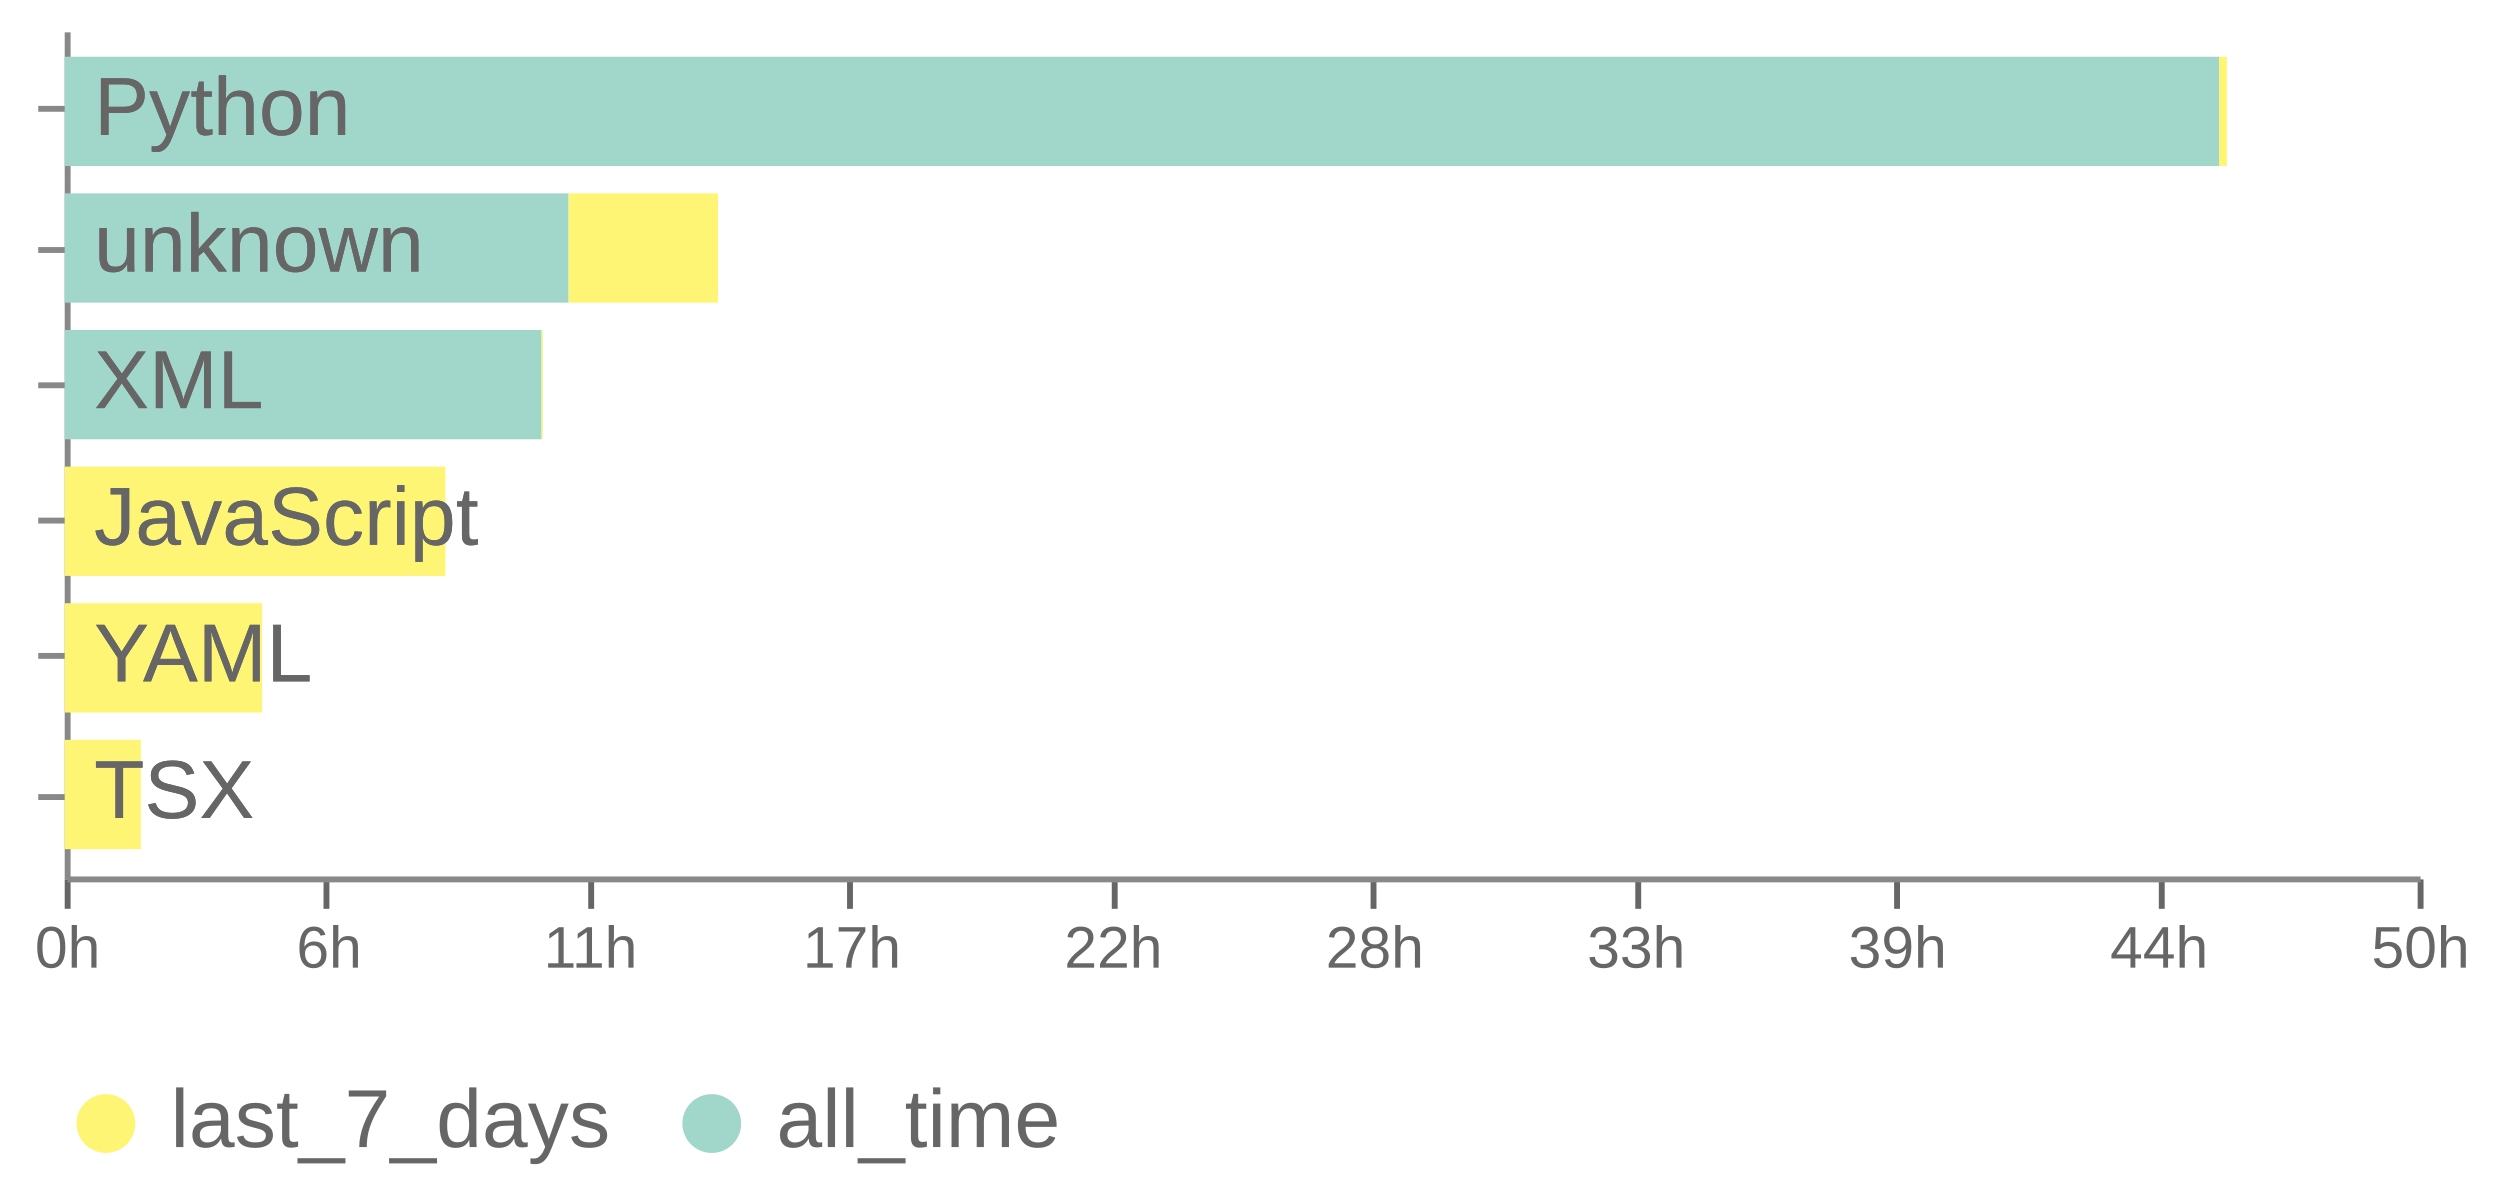
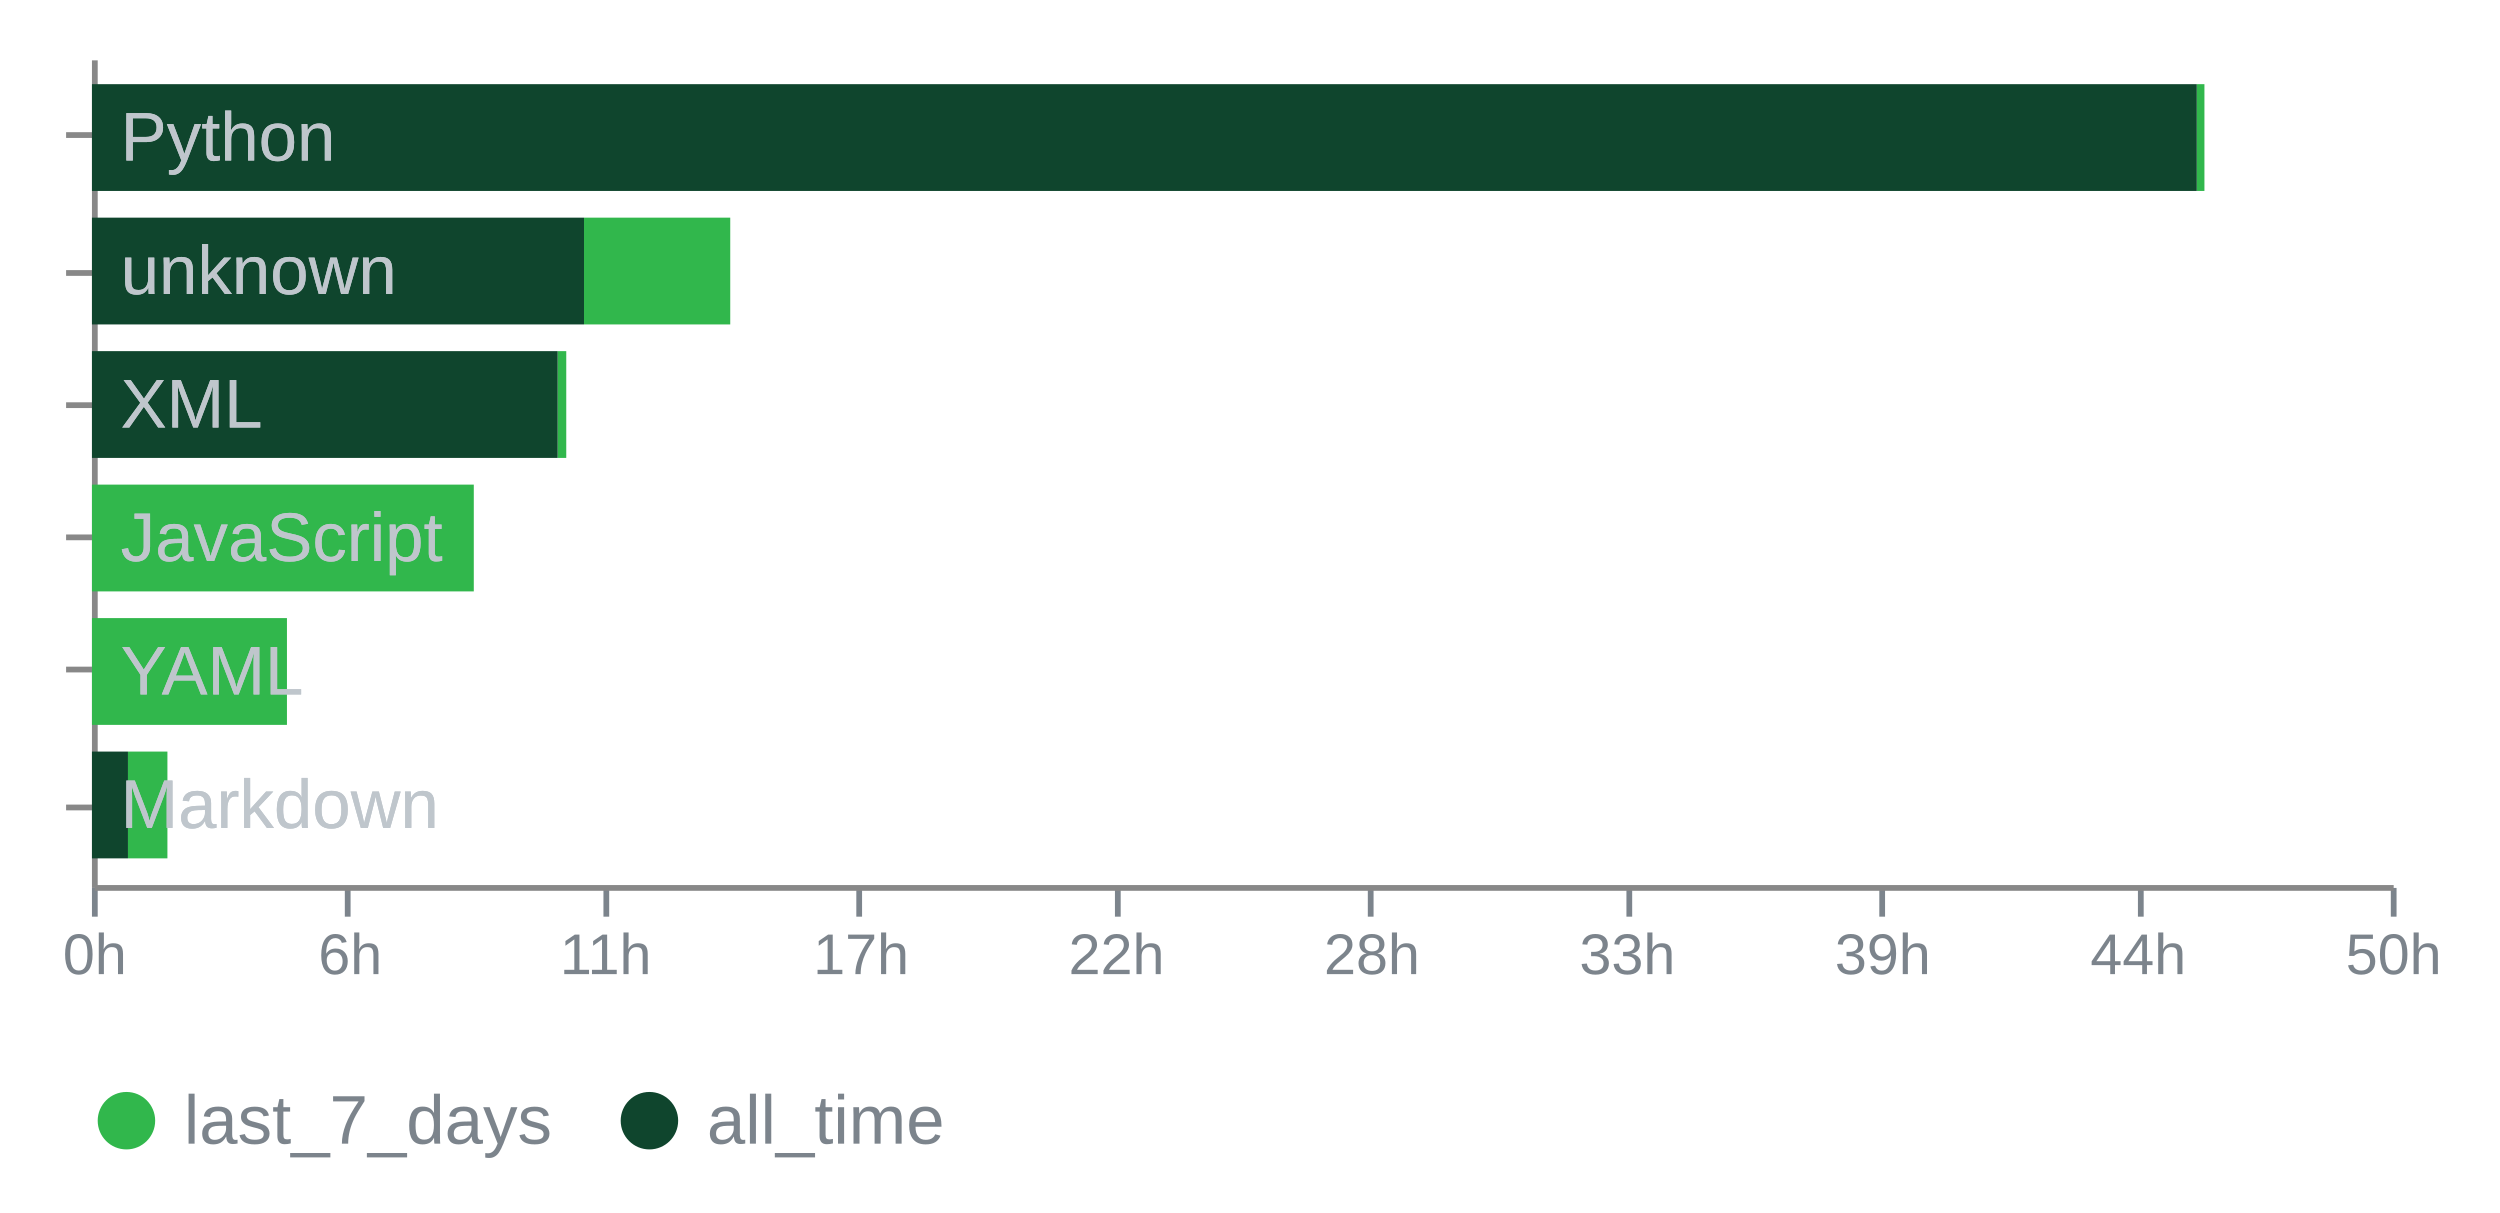
- <svg xmlns="http://www.w3.org/2000/svg" version="1.1" class="marks" width="425" height="203" viewBox="0 0 425 203">
-   <g fill="none" stroke-miterlimit="10" transform="translate(11,5)">
+ <svg xmlns="http://www.w3.org/2000/svg" version="1.1" class="marks" width="435" height="211" viewBox="0 0 435 211">
+   <g fill="none" stroke-miterlimit="10" transform="translate(16,10)">
    <g class="mark-group role-frame root" role="graphics-object" aria-roledescription="group mark container">
      <g transform="translate(0,0)">
        <path class="background" aria-hidden="true" d="M0,0h400v144h-400Z" />
        <g>
-           <g class="mark-group role-axis" role="graphics-symbol" aria-roledescription="axis" aria-label="Y-axis for a discrete scale with 6 values: Python, unknown, XML, JavaScript, YAML, TSX">
+           <g class="mark-group role-axis" role="graphics-symbol" aria-roledescription="axis" aria-label="Y-axis for a discrete scale with 6 values: Python, unknown, XML, JavaScript, YAML, Markdown">
            <g transform="translate(0.5,0.5)">
              <path class="background" aria-hidden="true" d="M0,0h0v0h0Z" pointer-events="none" />
              <g>
                <g class="mark-rule role-axis-tick" pointer-events="none">
                  <line transform="translate(0,13)" x2="-5" y2="0" stroke="#888" stroke-width="1" opacity="1" />
                  <line transform="translate(0,37)" x2="-5" y2="0" stroke="#888" stroke-width="1" opacity="1" />
                  <line transform="translate(0,60)" x2="-5" y2="0" stroke="#888" stroke-width="1" opacity="1" />
                  <line transform="translate(0,83)" x2="-5" y2="0" stroke="#888" stroke-width="1" opacity="1" />
                  <line transform="translate(0,106)" x2="-5" y2="0" stroke="#888" stroke-width="1" opacity="1" />
                  <line transform="translate(0,130)" x2="-5" y2="0" stroke="#888" stroke-width="1" opacity="1" />
                </g>
                <g class="mark-rule role-axis-domain" pointer-events="none">
                  <line transform="translate(0,0)" x2="0" y2="144" stroke="#888" stroke-width="1" opacity="1" />
                </g>
              </g>
              <path class="foreground" aria-hidden="true" d="" pointer-events="none" display="none" />
            </g>
          </g>
          <g class="mark-rect role-mark" role="graphics-symbol" aria-roledescription="rect mark container">
-             <path d="M366.238,4.645h1.333v18.581h-1.333Z" fill="#FFF574" />
-             <path d="M0,4.645h366.238v18.581h-366.238Z" fill="#A1D6CB" />
-             <path d="M85.618,27.871h25.444v18.581h-25.444Z" fill="#FFF574" />
-             <path d="M0,27.871h85.618v18.581h-85.618Z" fill="#A1D6CB" />
-             <path d="M81.031,51.097h0.238v18.581h-0.238Z" fill="#FFF574" />
-             <path d="M0,51.097h81.031v18.581h-81.031Z" fill="#A1D6CB" />
-             <path d="M0,74.323h64.722v18.581h-64.722Z" fill="#FFF574" />
-             <path d="M0,74.323h0v18.581h0Z" fill="#A1D6CB" />
-             <path d="M0,97.548h33.558v18.581h-33.558Z" fill="#FFF574" />
-             <path d="M0,97.548h0v18.581h0Z" fill="#A1D6CB" />
-             <path d="M0,120.774h12.936v18.581h-12.936Z" fill="#FFF574" />
-             <path d="M0,120.774h0v18.581h0Z" fill="#A1D6CB" />
+             <path d="M366.238,4.645h1.333v18.581h-1.333Z" fill="#31b74c" />
+             <path d="M0,4.645h366.238v18.581h-366.238Z" fill="#0f452d" />
+             <path d="M85.618,27.871h25.444v18.581h-25.444Z" fill="#31b74c" />
+             <path d="M0,27.871h85.618v18.581h-85.618Z" fill="#0f452d" />
+             <path d="M81.031,51.097h1.498v18.581h-1.498Z" fill="#31b74c" />
+             <path d="M0,51.097h81.031v18.581h-81.031Z" fill="#0f452d" />
+             <path d="M0,74.323h66.44v18.581h-66.44Z" fill="#31b74c" />
+             <path d="M0,74.323h0v18.581h0Z" fill="#0f452d" />
+             <path d="M0,97.548h33.929v18.581h-33.929Z" fill="#31b74c" />
+             <path d="M0,97.548h0v18.581h0Z" fill="#0f452d" />
+             <path d="M6.264,120.774h6.867v18.581h-6.867Z" fill="#31b74c" />
+             <path d="M0,120.774h6.264v18.581h-6.264Z" fill="#0f452d" />
          </g>
          <g class="mark-text role-mark" role="graphics-object" aria-roledescription="text mark container">
-             <text text-anchor="start" transform="translate(5,17.93548)" font-family="Arial, sans-serif" font-size="14px" fill="#666666">Python</text>
-             <text text-anchor="start" transform="translate(5,17.93548)" font-family="Arial, sans-serif" font-size="14px" fill="#666666">Python</text>
-             <text text-anchor="start" transform="translate(5,41.16129)" font-family="Arial, sans-serif" font-size="14px" fill="#666666">unknown</text>
-             <text text-anchor="start" transform="translate(5,41.16129)" font-family="Arial, sans-serif" font-size="14px" fill="#666666">unknown</text>
-             <text text-anchor="start" transform="translate(5,64.3871)" font-family="Arial, sans-serif" font-size="14px" fill="#666666">XML</text>
-             <text text-anchor="start" transform="translate(5,64.3871)" font-family="Arial, sans-serif" font-size="14px" fill="#666666">XML</text>
-             <text text-anchor="start" transform="translate(5,87.6129)" font-family="Arial, sans-serif" font-size="14px" fill="#666666">JavaScript</text>
-             <text text-anchor="start" transform="translate(5,87.6129)" font-family="Arial, sans-serif" font-size="14px" fill="#666666">JavaScript</text>
-             <text text-anchor="start" transform="translate(5,110.8387)" font-family="Arial, sans-serif" font-size="14px" fill="#666666">YAML</text>
-             <text text-anchor="start" transform="translate(5,110.8387)" font-family="Arial, sans-serif" font-size="14px" fill="#666666">YAML</text>
-             <text text-anchor="start" transform="translate(5,134.0645)" font-family="Arial, sans-serif" font-size="14px" fill="#666666">TSX</text>
-             <text text-anchor="start" transform="translate(5,134.0645)" font-family="Arial, sans-serif" font-size="14px" fill="#666666">TSX</text>
+             <text text-anchor="start" transform="translate(5,17.93548)" font-family="Arial, sans-serif" font-size="12px" fill="#bfc6cc">Python</text>
+             <text text-anchor="start" transform="translate(5,17.93548)" font-family="Arial, sans-serif" font-size="12px" fill="#bfc6cc">Python</text>
+             <text text-anchor="start" transform="translate(5,41.16129)" font-family="Arial, sans-serif" font-size="12px" fill="#bfc6cc">unknown</text>
+             <text text-anchor="start" transform="translate(5,41.16129)" font-family="Arial, sans-serif" font-size="12px" fill="#bfc6cc">unknown</text>
+             <text text-anchor="start" transform="translate(5,64.3871)" font-family="Arial, sans-serif" font-size="12px" fill="#bfc6cc">XML</text>
+             <text text-anchor="start" transform="translate(5,64.3871)" font-family="Arial, sans-serif" font-size="12px" fill="#bfc6cc">XML</text>
+             <text text-anchor="start" transform="translate(5,87.6129)" font-family="Arial, sans-serif" font-size="12px" fill="#bfc6cc">JavaScript</text>
+             <text text-anchor="start" transform="translate(5,87.6129)" font-family="Arial, sans-serif" font-size="12px" fill="#bfc6cc">JavaScript</text>
+             <text text-anchor="start" transform="translate(5,110.8387)" font-family="Arial, sans-serif" font-size="12px" fill="#bfc6cc">YAML</text>
+             <text text-anchor="start" transform="translate(5,110.8387)" font-family="Arial, sans-serif" font-size="12px" fill="#bfc6cc">YAML</text>
+             <text text-anchor="start" transform="translate(5,134.0645)" font-family="Arial, sans-serif" font-size="12px" fill="#bfc6cc">Markdown</text>
+             <text text-anchor="start" transform="translate(5,134.0645)" font-family="Arial, sans-serif" font-size="12px" fill="#bfc6cc">Markdown</text>
          </g>
          <g class="mark-group role-legend" role="graphics-symbol" aria-roledescription="legend" aria-label="Symbol legend for fill color with 2 values: last_7_days, all_time">
            <g transform="translate(0,179)">
-               <path class="background" aria-hidden="true" d="M0,0h170v14h-170Z" pointer-events="none" />
+               <path class="background" aria-hidden="true" d="M0,0h149v12h-149Z" pointer-events="none" />
              <g>
                <g class="mark-group role-legend-entry">
                  <g transform="translate(0,0)">
                    <path class="background" aria-hidden="true" d="M0,0h0v0h0Z" pointer-events="none" />
                    <g>
                      <g class="mark-group role-scope" role="graphics-object" aria-roledescription="group mark container">
                        <g transform="translate(0,0)">
-                           <path class="background" aria-hidden="true" d="M0,0h92.717v14h-92.717Z" pointer-events="none" opacity="1" />
+                           <path class="background" aria-hidden="true" d="M0,0h80.043v12h-80.043Z" pointer-events="none" opacity="1" />
                          <g>
                            <g class="mark-symbol role-legend-symbol" pointer-events="none">
-                               <path transform="translate(7,7)" d="M5,0A5,5,0,1,1,-5,0A5,5,0,1,1,5,0" fill="#FFF574" stroke-width="1.5" opacity="1" />
+                               <path transform="translate(6,6)" d="M5,0A5,5,0,1,1,-5,0A5,5,0,1,1,5,0" fill="#31b74c" stroke-width="1.5" opacity="1" />
                            </g>
                            <g class="mark-text role-legend-label" pointer-events="none">
-                               <text text-anchor="start" transform="translate(18,11)" font-family="Arial, sans-serif" font-size="14px" fill="#666666" opacity="1">last_7_days</text>
+                               <text text-anchor="start" transform="translate(16,10)" font-family="Arial, sans-serif" font-size="12px" fill="#7c848c" opacity="1">last_7_days</text>
                            </g>
                          </g>
                          <path class="foreground" aria-hidden="true" d="" pointer-events="none" display="none" />
                        </g>
-                         <g transform="translate(103,0)">
-                           <path class="background" aria-hidden="true" d="M0,0h66.241v14h-66.241Z" pointer-events="none" opacity="1" />
+                         <g transform="translate(91,0)">
+                           <path class="background" aria-hidden="true" d="M0,0h57.35v12h-57.35Z" pointer-events="none" opacity="1" />
                          <g>
                            <g class="mark-symbol role-legend-symbol" pointer-events="none">
-                               <path transform="translate(7,7)" d="M5,0A5,5,0,1,1,-5,0A5,5,0,1,1,5,0" fill="#A1D6CB" stroke-width="1.5" opacity="1" />
+                               <path transform="translate(6,6)" d="M5,0A5,5,0,1,1,-5,0A5,5,0,1,1,5,0" fill="#0f452d" stroke-width="1.5" opacity="1" />
                            </g>
                            <g class="mark-text role-legend-label" pointer-events="none">
-                               <text text-anchor="start" transform="translate(18,11)" font-family="Arial, sans-serif" font-size="14px" fill="#666666" opacity="1">all_time</text>
+                               <text text-anchor="start" transform="translate(16,10)" font-family="Arial, sans-serif" font-size="12px" fill="#7c848c" opacity="1">all_time</text>
                            </g>
                          </g>
                          <path class="foreground" aria-hidden="true" d="" pointer-events="none" display="none" />
                        </g>
                      </g>
                    </g>
                    <path class="foreground" aria-hidden="true" d="" pointer-events="none" display="none" />
                  </g>
                </g>
              </g>
              <path class="foreground" aria-hidden="true" d="" pointer-events="none" display="none" />
            </g>
          </g>
          <g class="mark-group role-axis" role="graphics-symbol" aria-roledescription="axis" aria-label="X-axis for a linear scale with values from 0k to 180k">
            <g transform="translate(0.5,144.5)">
              <path class="background" aria-hidden="true" d="M0,0h0v0h0Z" pointer-events="none" />
              <g>
                <g class="mark-rule role-axis-tick" pointer-events="none">
-                   <line transform="translate(0,0)" x2="0" y2="5" stroke="#666666" stroke-width="1" opacity="1" />
-                   <line transform="translate(44,0)" x2="0" y2="5" stroke="#666666" stroke-width="1" opacity="1" />
-                   <line transform="translate(89,0)" x2="0" y2="5" stroke="#666666" stroke-width="1" opacity="1" />
-                   <line transform="translate(133,0)" x2="0" y2="5" stroke="#666666" stroke-width="1" opacity="1" />
-                   <line transform="translate(178,0)" x2="0" y2="5" stroke="#666666" stroke-width="1" opacity="1" />
-                   <line transform="translate(222,0)" x2="0" y2="5" stroke="#666666" stroke-width="1" opacity="1" />
-                   <line transform="translate(267,0)" x2="0" y2="5" stroke="#666666" stroke-width="1" opacity="1" />
-                   <line transform="translate(311,0)" x2="0" y2="5" stroke="#666666" stroke-width="1" opacity="1" />
-                   <line transform="translate(356,0)" x2="0" y2="5" stroke="#666666" stroke-width="1" opacity="1" />
-                   <line transform="translate(400,0)" x2="0" y2="5" stroke="#666666" stroke-width="1" opacity="1" />
+                   <line transform="translate(0,0)" x2="0" y2="5" stroke="#7c848c" stroke-width="1" opacity="1" />
+                   <line transform="translate(44,0)" x2="0" y2="5" stroke="#7c848c" stroke-width="1" opacity="1" />
+                   <line transform="translate(89,0)" x2="0" y2="5" stroke="#7c848c" stroke-width="1" opacity="1" />
+                   <line transform="translate(133,0)" x2="0" y2="5" stroke="#7c848c" stroke-width="1" opacity="1" />
+                   <line transform="translate(178,0)" x2="0" y2="5" stroke="#7c848c" stroke-width="1" opacity="1" />
+                   <line transform="translate(222,0)" x2="0" y2="5" stroke="#7c848c" stroke-width="1" opacity="1" />
+                   <line transform="translate(267,0)" x2="0" y2="5" stroke="#7c848c" stroke-width="1" opacity="1" />
+                   <line transform="translate(311,0)" x2="0" y2="5" stroke="#7c848c" stroke-width="1" opacity="1" />
+                   <line transform="translate(356,0)" x2="0" y2="5" stroke="#7c848c" stroke-width="1" opacity="1" />
+                   <line transform="translate(400,0)" x2="0" y2="5" stroke="#7c848c" stroke-width="1" opacity="1" />
                </g>
                <g class="mark-text role-axis-label" pointer-events="none">
-                   <text text-anchor="middle" transform="translate(0,15)" font-family="Arial, sans-serif" font-size="10px" fill="#666666" opacity="1">0h</text>
-                   <text text-anchor="middle" transform="translate(44.44444,15)" font-family="Arial, sans-serif" font-size="10px" fill="#666666" opacity="1">6h</text>
-                   <text text-anchor="middle" transform="translate(88.88889,15)" font-family="Arial, sans-serif" font-size="10px" fill="#666666" opacity="1">11h</text>
-                   <text text-anchor="middle" transform="translate(133.3333,15)" font-family="Arial, sans-serif" font-size="10px" fill="#666666" opacity="1">17h</text>
-                   <text text-anchor="middle" transform="translate(177.7778,15)" font-family="Arial, sans-serif" font-size="10px" fill="#666666" opacity="1">22h</text>
-                   <text text-anchor="middle" transform="translate(222.2222,15)" font-family="Arial, sans-serif" font-size="10px" fill="#666666" opacity="1">28h</text>
-                   <text text-anchor="middle" transform="translate(266.6667,15)" font-family="Arial, sans-serif" font-size="10px" fill="#666666" opacity="1">33h</text>
-                   <text text-anchor="middle" transform="translate(311.1111,15)" font-family="Arial, sans-serif" font-size="10px" fill="#666666" opacity="1">39h</text>
-                   <text text-anchor="middle" transform="translate(355.5556,15)" font-family="Arial, sans-serif" font-size="10px" fill="#666666" opacity="1">44h</text>
-                   <text text-anchor="middle" transform="translate(400,15)" font-family="Arial, sans-serif" font-size="10px" fill="#666666" opacity="1">50h</text>
+                   <text text-anchor="middle" transform="translate(0,15)" font-family="Arial, sans-serif" font-size="10px" fill="#7c848c" opacity="1">0h</text>
+                   <text text-anchor="middle" transform="translate(44.44444,15)" font-family="Arial, sans-serif" font-size="10px" fill="#7c848c" opacity="1">6h</text>
+                   <text text-anchor="middle" transform="translate(88.88889,15)" font-family="Arial, sans-serif" font-size="10px" fill="#7c848c" opacity="1">11h</text>
+                   <text text-anchor="middle" transform="translate(133.3333,15)" font-family="Arial, sans-serif" font-size="10px" fill="#7c848c" opacity="1">17h</text>
+                   <text text-anchor="middle" transform="translate(177.7778,15)" font-family="Arial, sans-serif" font-size="10px" fill="#7c848c" opacity="1">22h</text>
+                   <text text-anchor="middle" transform="translate(222.2222,15)" font-family="Arial, sans-serif" font-size="10px" fill="#7c848c" opacity="1">28h</text>
+                   <text text-anchor="middle" transform="translate(266.6667,15)" font-family="Arial, sans-serif" font-size="10px" fill="#7c848c" opacity="1">33h</text>
+                   <text text-anchor="middle" transform="translate(311.1111,15)" font-family="Arial, sans-serif" font-size="10px" fill="#7c848c" opacity="1">39h</text>
+                   <text text-anchor="middle" transform="translate(355.5556,15)" font-family="Arial, sans-serif" font-size="10px" fill="#7c848c" opacity="1">44h</text>
+                   <text text-anchor="middle" transform="translate(400,15)" font-family="Arial, sans-serif" font-size="10px" fill="#7c848c" opacity="1">50h</text>
                </g>
                <g class="mark-rule role-axis-domain" pointer-events="none">
                  <line transform="translate(0,0)" x2="400" y2="0" stroke="#888" stroke-width="1" opacity="1" />
                </g>
              </g>
              <path class="foreground" aria-hidden="true" d="" pointer-events="none" display="none" />
            </g>
          </g>
        </g>
        <path class="foreground" aria-hidden="true" d="" display="none" />
      </g>
    </g>
  </g>
</svg>
